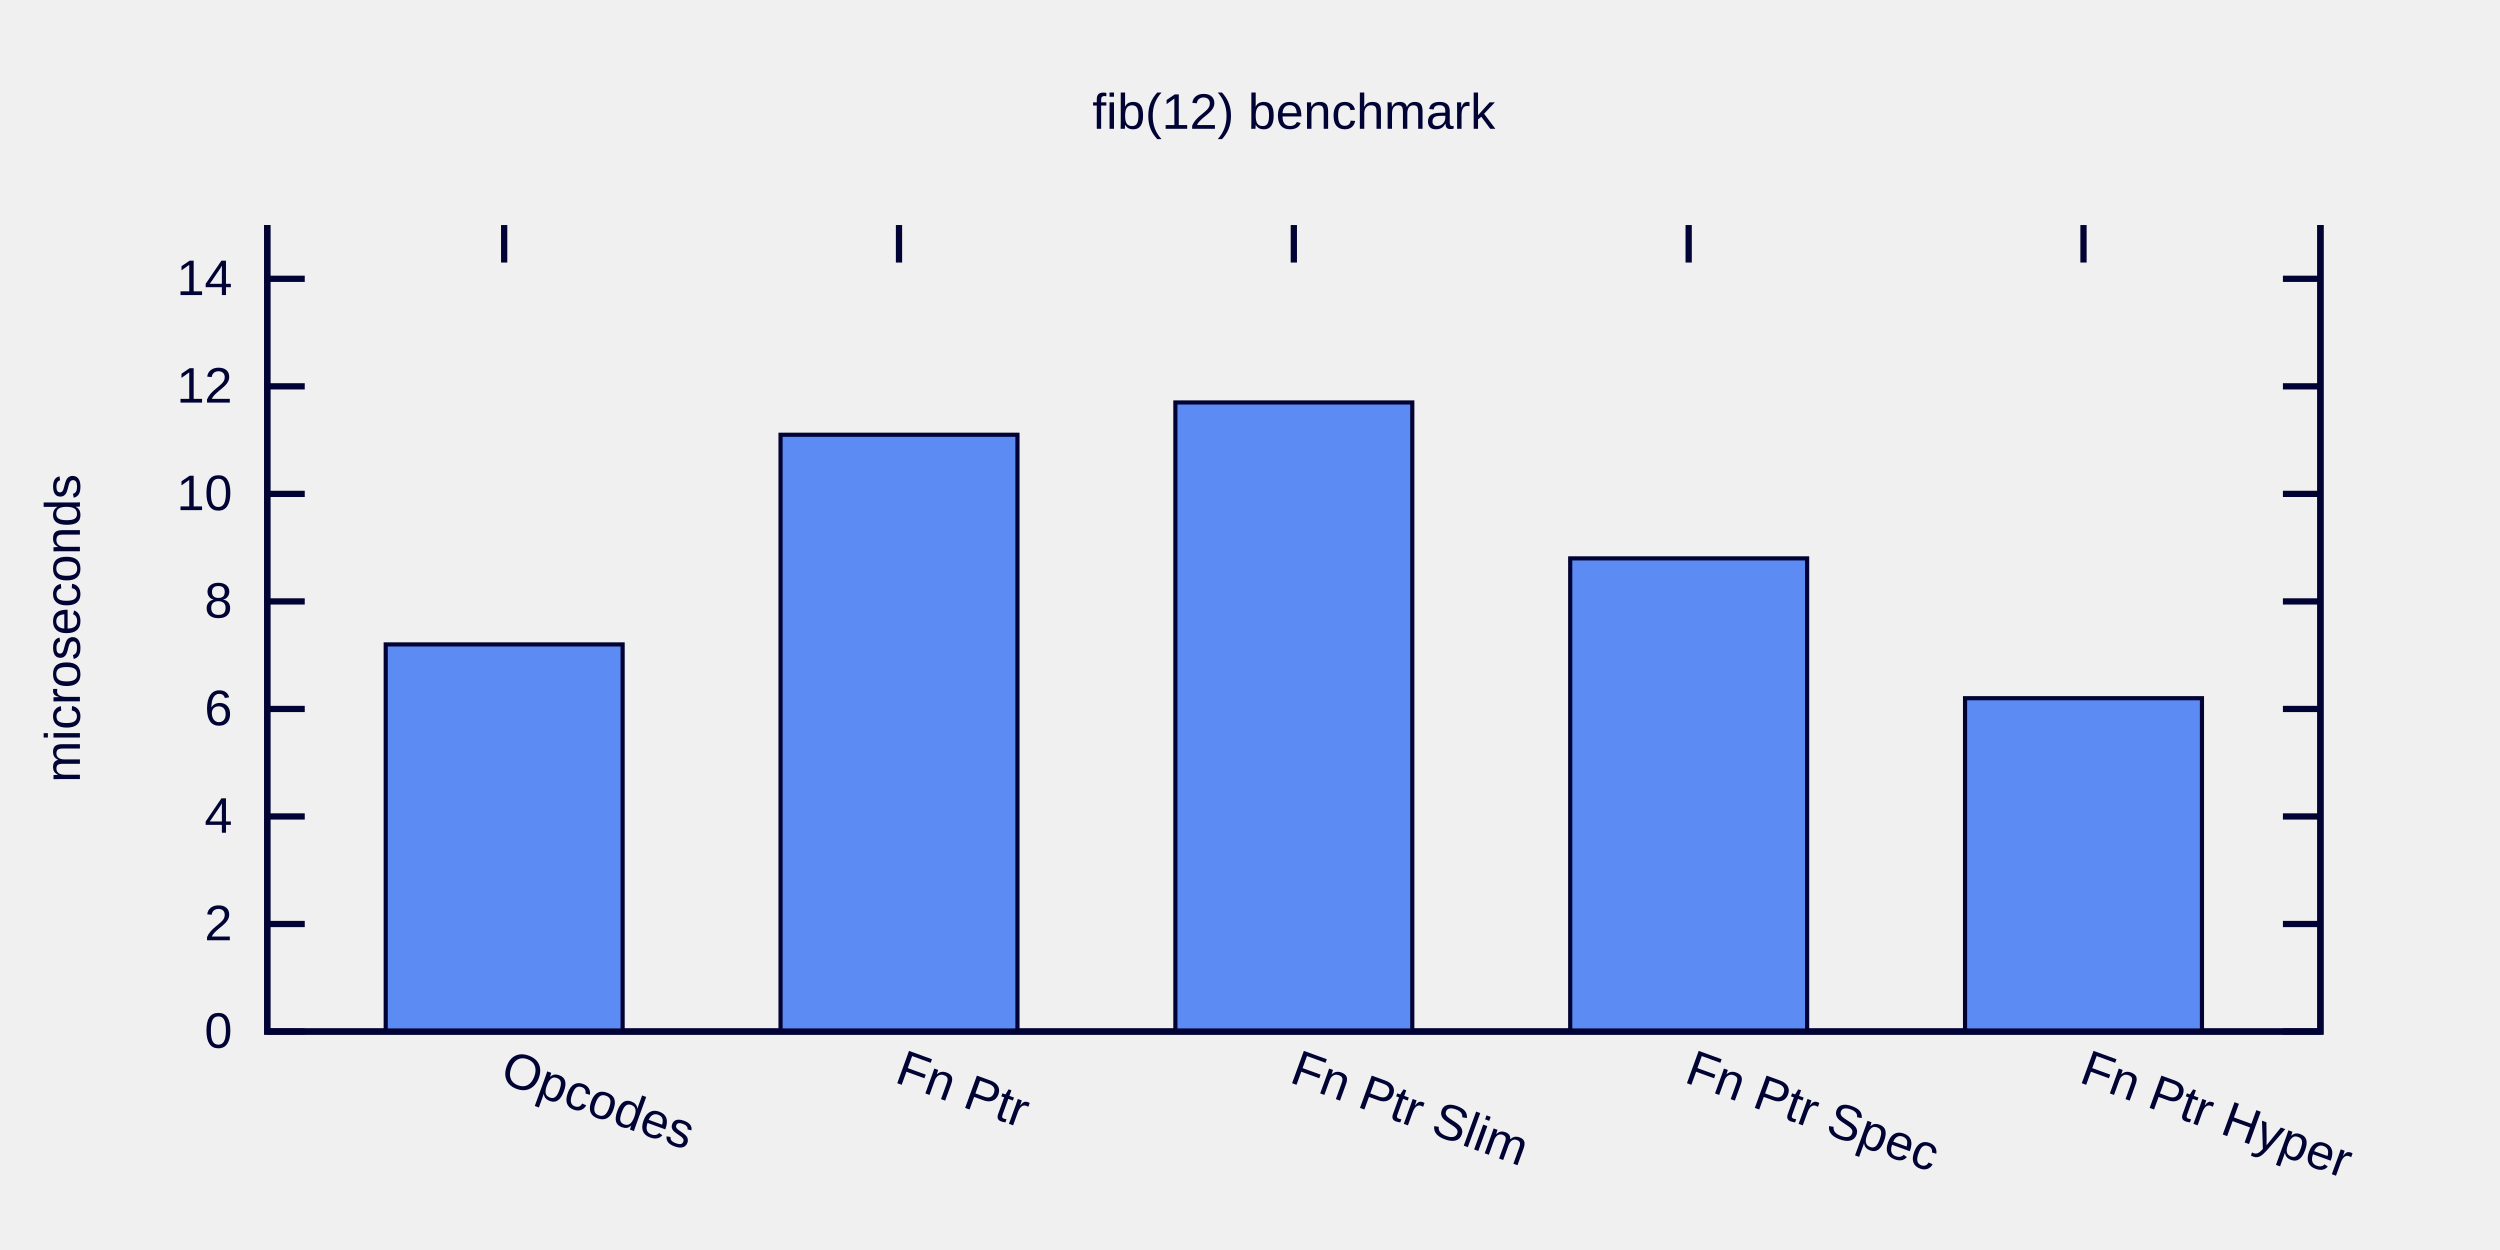
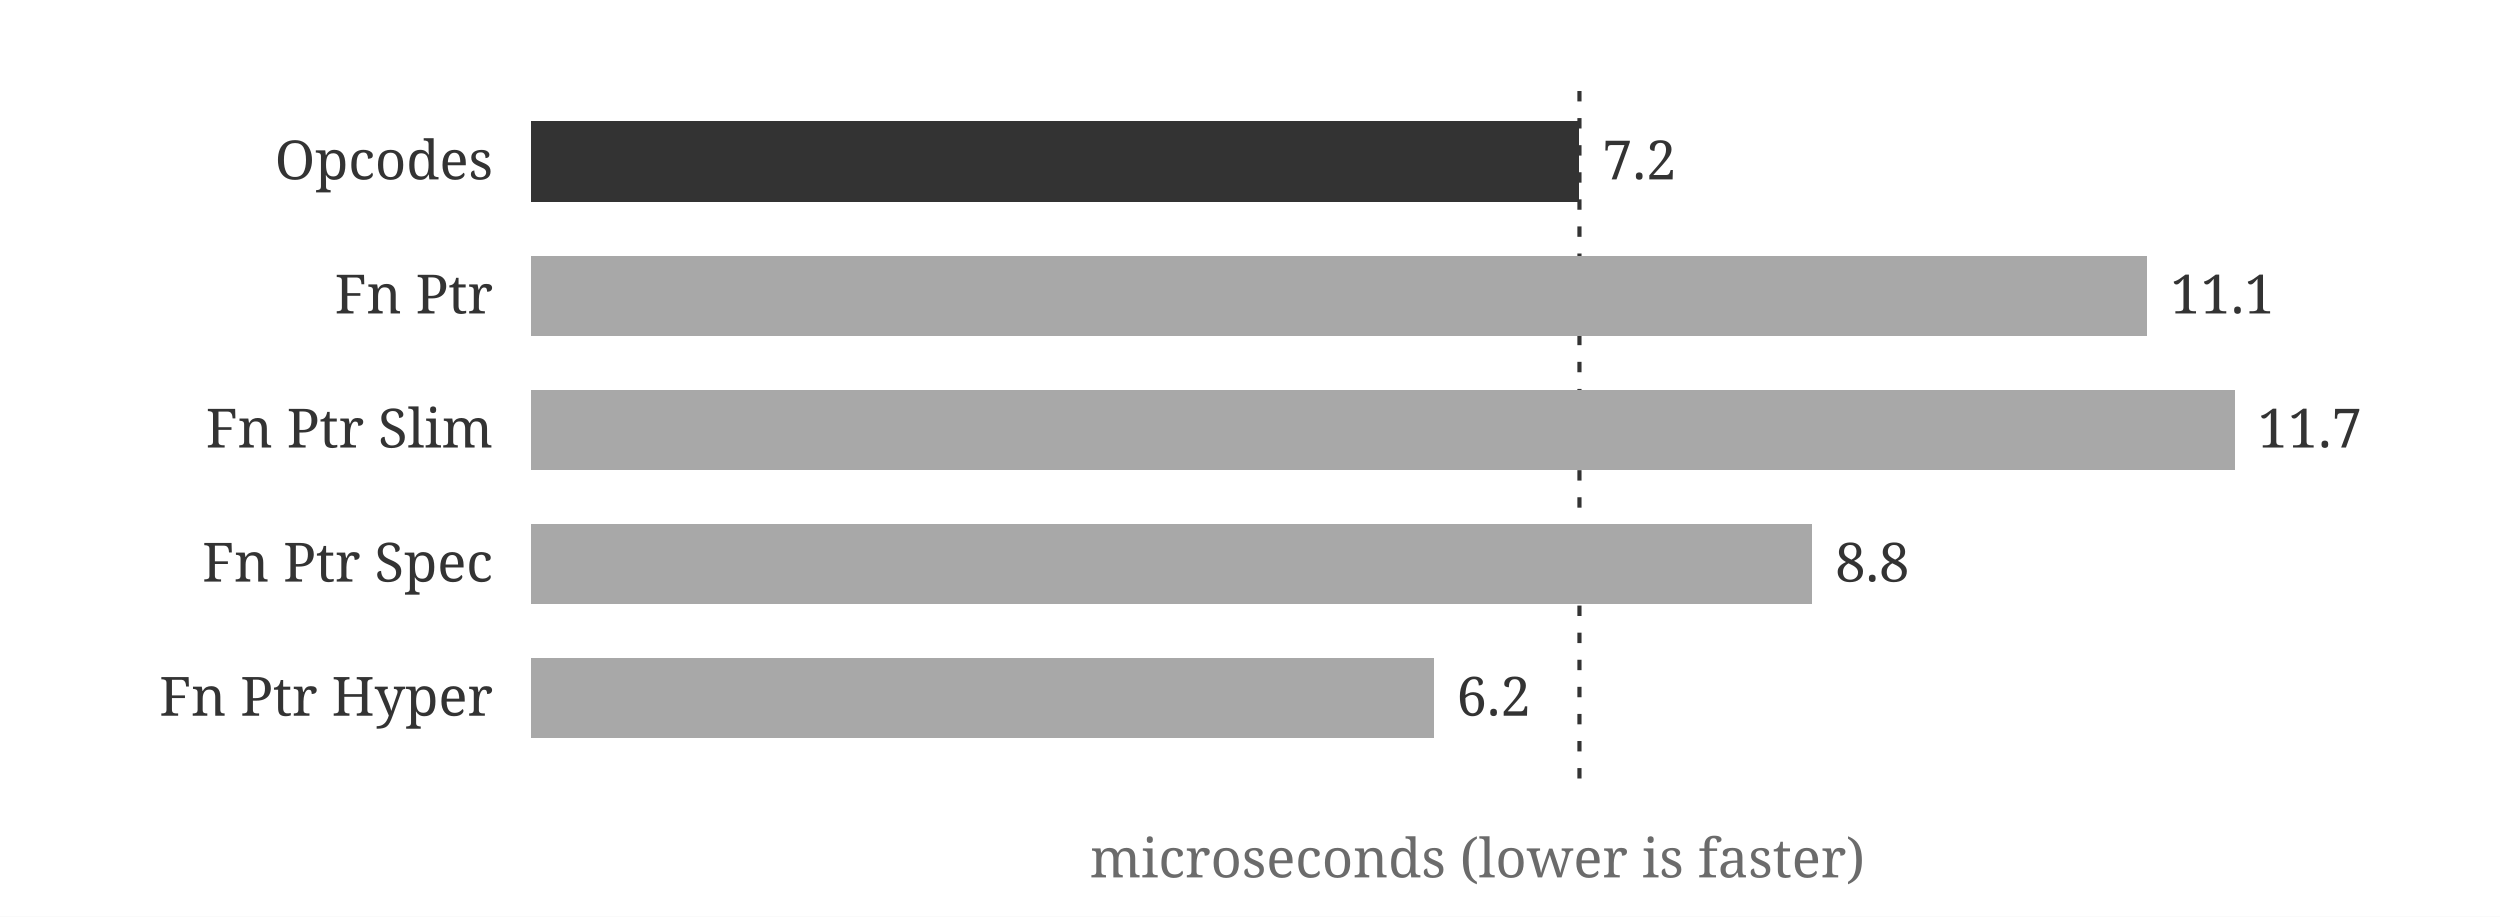
- <svg xmlns="http://www.w3.org/2000/svg" xmlns:xlink="http://www.w3.org/1999/xlink" width="600" height="300" viewBox="0 0 600 300">
+ <svg xmlns="http://www.w3.org/2000/svg" xmlns:xlink="http://www.w3.org/1999/xlink" width="600" height="220" viewBox="0 0 600 220">
  <g id="gnuplot_canvas">
-     <rect x="0" y="0" width="600" height="300" fill="none" />
+     <rect x="0" y="0" width="600" height="220" fill="#ffffff" />
    <defs>
      <circle id="gpDot" r="0.5" stroke-width="0.5" stroke="currentColor" />
-       <path id="gpPt0" stroke-width="0.222" stroke="currentColor" d="M-1,0 h2 M0,-1 v2" />
-       <path id="gpPt1" stroke-width="0.222" stroke="currentColor" d="M-1,-1 L1,1 M1,-1 L-1,1" />
-       <path id="gpPt2" stroke-width="0.222" stroke="currentColor" d="M-1,0 L1,0 M0,-1 L0,1 M-1,-1 L1,1 M-1,1 L1,-1" />
-       <rect id="gpPt3" stroke-width="0.222" stroke="currentColor" x="-1" y="-1" width="2" height="2" />
-       <rect id="gpPt4" stroke-width="0.222" stroke="currentColor" fill="currentColor" x="-1" y="-1" width="2" height="2" />
-       <circle id="gpPt5" stroke-width="0.222" stroke="currentColor" cx="0" cy="0" r="1" />
+       <path id="gpPt0" stroke-width="0.205" stroke="currentColor" d="M-1,0 h2 M0,-1 v2" />
+       <path id="gpPt1" stroke-width="0.205" stroke="currentColor" d="M-1,-1 L1,1 M1,-1 L-1,1" />
+       <path id="gpPt2" stroke-width="0.205" stroke="currentColor" d="M-1,0 L1,0 M0,-1 L0,1 M-1,-1 L1,1 M-1,1 L1,-1" />
+       <rect id="gpPt3" stroke-width="0.205" stroke="currentColor" x="-1" y="-1" width="2" height="2" />
+       <rect id="gpPt4" stroke-width="0.205" stroke="currentColor" fill="currentColor" x="-1" y="-1" width="2" height="2" />
+       <circle id="gpPt5" stroke-width="0.205" stroke="currentColor" cx="0" cy="0" r="1" />
      <use xlink:href="#gpPt5" id="gpPt6" fill="currentColor" stroke="none" />
-       <path id="gpPt7" stroke-width="0.222" stroke="currentColor" d="M0,-1.33 L-1.33,0.67 L1.33,0.67 z" />
+       <path id="gpPt7" stroke-width="0.205" stroke="currentColor" d="M0,-1.33 L-1.33,0.67 L1.33,0.67 z" />
      <use xlink:href="#gpPt7" id="gpPt8" fill="currentColor" stroke="none" />
      <use xlink:href="#gpPt7" id="gpPt9" stroke="currentColor" transform="rotate(180)" />
      <use xlink:href="#gpPt9" id="gpPt10" fill="currentColor" stroke="none" />
      <use xlink:href="#gpPt3" id="gpPt11" stroke="currentColor" transform="rotate(45)" />
      <use xlink:href="#gpPt11" id="gpPt12" fill="currentColor" stroke="none" />
-       <path id="gpPt13" stroke-width="0.222" stroke="currentColor" d="M0,1.330 L1.265,0.411 L0.782,-1.067 L-0.782,-1.076 L-1.265,0.411 z" />
+       <path id="gpPt13" stroke-width="0.205" stroke="currentColor" d="M0,1.330 L1.265,0.411 L0.782,-1.067 L-0.782,-1.076 L-1.265,0.411 z" />
      <use xlink:href="#gpPt13" id="gpPt14" fill="currentColor" stroke="none" />
      <filter id="textbox" filterUnits="objectBoundingBox" x="0" y="0" height="1" width="1">
-         <feFlood flood-color="white" flood-opacity="1" result="bgnd" />
+         <feFlood flood-color="#FFFFFF" flood-opacity="1" result="bgnd" />
        <feComposite in="SourceGraphic" in2="bgnd" operator="atop" />
      </filter>
      <filter id="greybox" filterUnits="objectBoundingBox" x="0" y="0" height="1" width="1">
        <feFlood flood-color="lightgrey" flood-opacity="1" result="grey" />
        <feComposite in="SourceGraphic" in2="grey" operator="atop" />
      </filter>
    </defs>
-     <g fill="none" color="white" stroke="currentColor" stroke-width="1.50" stroke-linecap="butt" stroke-linejoin="miter">
+     <g fill="none" color="#FFFFFF" stroke="currentColor" stroke-width="1.00" stroke-linecap="butt" stroke-linejoin="miter">
</g>
-     <g fill="none" color="black" stroke="currentColor" stroke-width="1.50" stroke-linecap="butt" stroke-linejoin="miter">
-       <path stroke="rgb(  0,   3,  51)" d="M64.14,247.57 L73.14,247.57 M556.90,247.57 L547.90,247.57  " />
-       <g transform="translate(55.75,251.47)" stroke="none" fill="rgb(0,3,51)" font-family="Arial" font-size="12.00" text-anchor="end">
+     <g fill="none" color="black" stroke="currentColor" stroke-width="1.00" stroke-linecap="butt" stroke-linejoin="miter">
+       <path stroke="black" d="M127.40,167.54  " />
+       <g transform="translate(118.30,171.77)" stroke="none" fill="rgb(51,51,51)" font-family="Spectral, Georgia, serif" font-size="13.00" text-anchor="end">
        <text>
-           <tspan font-family="Arial"> 0</tspan>
+           <tspan font-family="Spectral, Georgia, serif">Fn Ptr Hyper</tspan>
        </text>
      </g>
    </g>
-     <g fill="none" color="black" stroke="currentColor" stroke-width="1.50" stroke-linecap="butt" stroke-linejoin="miter">
-       <path stroke="rgb(  0,   3,  51)" d="M64.14,221.76 L73.14,221.76 M556.90,221.76 L547.90,221.76  " />
-       <g transform="translate(55.75,225.66)" stroke="none" fill="rgb(0,3,51)" font-family="Arial" font-size="12.00" text-anchor="end">
+     <g fill="none" color="black" stroke="currentColor" stroke-width="1.00" stroke-linecap="butt" stroke-linejoin="miter">
+       <path stroke="black" d="M127.40,135.36  " />
+       <g transform="translate(118.30,139.59)" stroke="none" fill="rgb(51,51,51)" font-family="Spectral, Georgia, serif" font-size="13.00" text-anchor="end">
        <text>
-           <tspan font-family="Arial"> 2</tspan>
+           <tspan font-family="Spectral, Georgia, serif">Fn Ptr Spec</tspan>
        </text>
      </g>
    </g>
-     <g fill="none" color="black" stroke="currentColor" stroke-width="1.50" stroke-linecap="butt" stroke-linejoin="miter">
-       <path stroke="rgb(  0,   3,  51)" d="M64.14,195.95 L73.14,195.95 M556.90,195.95 L547.90,195.95  " />
-       <g transform="translate(55.75,199.85)" stroke="none" fill="rgb(0,3,51)" font-family="Arial" font-size="12.00" text-anchor="end">
+     <g fill="none" color="black" stroke="currentColor" stroke-width="1.00" stroke-linecap="butt" stroke-linejoin="miter">
+       <path stroke="black" d="M127.40,103.18  " />
+       <g transform="translate(118.30,107.41)" stroke="none" fill="rgb(51,51,51)" font-family="Spectral, Georgia, serif" font-size="13.00" text-anchor="end">
        <text>
-           <tspan font-family="Arial"> 4</tspan>
+           <tspan font-family="Spectral, Georgia, serif">Fn Ptr Slim</tspan>
        </text>
      </g>
    </g>
-     <g fill="none" color="black" stroke="currentColor" stroke-width="1.50" stroke-linecap="butt" stroke-linejoin="miter">
-       <path stroke="rgb(  0,   3,  51)" d="M64.14,170.15 L73.14,170.15 M556.90,170.15 L547.90,170.15  " />
-       <g transform="translate(55.75,174.05)" stroke="none" fill="rgb(0,3,51)" font-family="Arial" font-size="12.00" text-anchor="end">
+     <g fill="none" color="black" stroke="currentColor" stroke-width="1.00" stroke-linecap="butt" stroke-linejoin="miter">
+       <path stroke="black" d="M127.40,71.00  " />
+       <g transform="translate(118.30,75.23)" stroke="none" fill="rgb(51,51,51)" font-family="Spectral, Georgia, serif" font-size="13.00" text-anchor="end">
        <text>
-           <tspan font-family="Arial"> 6</tspan>
+           <tspan font-family="Spectral, Georgia, serif">Fn Ptr</tspan>
        </text>
      </g>
    </g>
-     <g fill="none" color="black" stroke="currentColor" stroke-width="1.50" stroke-linecap="butt" stroke-linejoin="miter">
-       <path stroke="rgb(  0,   3,  51)" d="M64.14,144.34 L73.14,144.34 M556.90,144.34 L547.90,144.34  " />
-       <g transform="translate(55.75,148.24)" stroke="none" fill="rgb(0,3,51)" font-family="Arial" font-size="12.00" text-anchor="end">
+     <g fill="none" color="black" stroke="currentColor" stroke-width="1.00" stroke-linecap="butt" stroke-linejoin="miter">
+       <path stroke="black" d="M127.40,38.82  " />
+       <g transform="translate(118.30,43.05)" stroke="none" fill="rgb(51,51,51)" font-family="Spectral, Georgia, serif" font-size="13.00" text-anchor="end">
        <text>
-           <tspan font-family="Arial"> 8</tspan>
+           <tspan font-family="Spectral, Georgia, serif">Opcodes</tspan>
        </text>
      </g>
    </g>
-     <g fill="none" color="black" stroke="currentColor" stroke-width="1.50" stroke-linecap="butt" stroke-linejoin="miter">
-       <path stroke="rgb(  0,   3,  51)" d="M64.14,118.53 L73.14,118.53 M556.90,118.53 L547.90,118.53  " />
-       <g transform="translate(55.75,122.43)" stroke="none" fill="rgb(0,3,51)" font-family="Arial" font-size="12.00" text-anchor="end">
+     <g fill="none" color="black" stroke="currentColor" stroke-width="1.00" stroke-linecap="butt" stroke-linejoin="miter">
+ </g>
+     <g fill="none" color="black" stroke="currentColor" stroke-width="1.00" stroke-linecap="butt" stroke-linejoin="miter">
+       <path stroke="rgb( 51,  51,  51)" stroke-dasharray="2.5,4.0" d="M379.07,186.84 L379.07,19.50  " />
+     </g>
+     <g fill="none" color="black" stroke="currentColor" stroke-width="1.00" stroke-linecap="butt" stroke-linejoin="miter">
+ </g>
+     <g id="gnuplot_plot_1">
+       <g fill="none" color="black" stroke="currentColor" stroke-width="1.00" stroke-linecap="butt" stroke-linejoin="miter">
+         <g stroke="none" shape-rendering="crispEdges">
+           <polygon fill="rgb( 51,  51,  51)" points="127.40,48.47 379.07,48.47 379.07,29.15 127.40,29.15 " />
+           <polygon fill="rgb(168, 168, 168)" points="127.40,80.65 515.39,80.65 515.39,61.33 127.40,61.33 " />
+           <polygon fill="rgb(168, 168, 168)" points="127.40,112.83 536.36,112.83 536.36,93.52 127.40,93.52 " />
+           <polygon fill="rgb(168, 168, 168)" points="127.40,145.01 435.00,145.01 435.00,125.70 127.40,125.70 " />
+           <polygon fill="rgb(168, 168, 168)" points="127.40,177.20 344.12,177.20 344.12,157.88 127.40,157.88 " />
+         </g>
+       </g>
+     </g>
+     <g id="gnuplot_plot_2">
+       <g fill="none" color="black" stroke="currentColor" stroke-width="1.00" stroke-linecap="butt" stroke-linejoin="miter">
+         <g transform="translate(384.52,43.05)" stroke="none" fill="rgb(51,51,51)" font-family="Spectral, Georgia, serif" font-size="13.00" text-anchor="start">
+           <text>
+             <tspan font-family="Spectral, Georgia, serif">7.2</tspan>
+           </text>
+         </g>
+         <g transform="translate(520.84,75.23)" stroke="none" fill="rgb(51,51,51)" font-family="Spectral, Georgia, serif" font-size="13.00" text-anchor="start">
+           <text>
+             <tspan font-family="Spectral, Georgia, serif">11.1</tspan>
+           </text>
+         </g>
+         <g transform="translate(541.81,107.41)" stroke="none" fill="rgb(51,51,51)" font-family="Spectral, Georgia, serif" font-size="13.00" text-anchor="start">
+           <text>
+             <tspan font-family="Spectral, Georgia, serif">11.7</tspan>
+           </text>
+         </g>
+         <g transform="translate(440.45,139.59)" stroke="none" fill="rgb(51,51,51)" font-family="Spectral, Georgia, serif" font-size="13.00" text-anchor="start">
+           <text>
+             <tspan font-family="Spectral, Georgia, serif">8.8</tspan>
+           </text>
+         </g>
+         <g transform="translate(349.57,171.77)" stroke="none" fill="rgb(51,51,51)" font-family="Spectral, Georgia, serif" font-size="13.00" text-anchor="start">
+           <text>
+             <tspan font-family="Spectral, Georgia, serif">6.2</tspan>
+           </text>
+         </g>
+       </g>
+     </g>
+     <g fill="none" color="#FFFFFF" stroke="rgb( 51,  51,  51)" stroke-width="2.00" stroke-linecap="butt" stroke-linejoin="miter">
+ </g>
+     <g fill="none" color="black" stroke="currentColor" stroke-width="2.00" stroke-linecap="butt" stroke-linejoin="miter">
+       <g transform="translate(354.59,210.58)" stroke="none" fill="rgb(107,107,107)" font-family="Spectral, Georgia, serif" font-size="13.00" text-anchor="middle">
        <text>
-           <tspan font-family="Arial"> 10</tspan>
+           <tspan font-family="Spectral, Georgia, serif">microseconds (lower is faster)</tspan>
        </text>
      </g>
    </g>
-     <g fill="none" color="black" stroke="currentColor" stroke-width="1.50" stroke-linecap="butt" stroke-linejoin="miter">
-       <path stroke="rgb(  0,   3,  51)" d="M64.14,92.72 L73.14,92.72 M556.90,92.72 L547.90,92.72  " />
-       <g transform="translate(55.75,96.62)" stroke="none" fill="rgb(0,3,51)" font-family="Arial" font-size="12.00" text-anchor="end">
-         <text>
-           <tspan font-family="Arial"> 12</tspan>
-         </text>
-       </g>
-     </g>
-     <g fill="none" color="black" stroke="currentColor" stroke-width="1.50" stroke-linecap="butt" stroke-linejoin="miter">
-       <path stroke="rgb(  0,   3,  51)" d="M64.14,66.91 L73.14,66.91 M556.90,66.91 L547.90,66.91  " />
-       <g transform="translate(55.75,70.81)" stroke="none" fill="rgb(0,3,51)" font-family="Arial" font-size="12.00" text-anchor="end">
-         <text>
-           <tspan font-family="Arial"> 14</tspan>
-         </text>
-       </g>
-     </g>
-     <g fill="none" color="black" stroke="currentColor" stroke-width="1.50" stroke-linecap="butt" stroke-linejoin="miter">
-       <path stroke="rgb(  0,   3,  51)" d="M121.00,247.57 L121.00,238.57 M121.00,54.01 L121.00,63.01  " />
-       <g transform="translate(119.66,259.63) rotate(20.00)" stroke="none" fill="rgb(0,3,51)" font-family="Arial" font-size="12.00" text-anchor="start">
-         <text>
-           <tspan font-family="Arial">Opcodes</tspan>
-         </text>
-       </g>
-     </g>
-     <g fill="none" color="black" stroke="currentColor" stroke-width="1.50" stroke-linecap="butt" stroke-linejoin="miter">
-       <path stroke="rgb(  0,   3,  51)" d="M215.76,247.57 L215.76,238.57 M215.76,54.01 L215.76,63.01  " />
-       <g transform="translate(214.42,259.63) rotate(20.00)" stroke="none" fill="rgb(0,3,51)" font-family="Arial" font-size="12.00" text-anchor="start">
-         <text>
-           <tspan font-family="Arial">Fn Ptr</tspan>
-         </text>
-       </g>
-     </g>
-     <g fill="none" color="black" stroke="currentColor" stroke-width="1.50" stroke-linecap="butt" stroke-linejoin="miter">
-       <path stroke="rgb(  0,   3,  51)" d="M310.52,247.57 L310.52,238.57 M310.52,54.01 L310.52,63.01  " />
-       <g transform="translate(309.18,259.63) rotate(20.00)" stroke="none" fill="rgb(0,3,51)" font-family="Arial" font-size="12.00" text-anchor="start">
-         <text>
-           <tspan font-family="Arial">Fn Ptr Slim</tspan>
-         </text>
-       </g>
-     </g>
-     <g fill="none" color="black" stroke="currentColor" stroke-width="1.50" stroke-linecap="butt" stroke-linejoin="miter">
-       <path stroke="rgb(  0,   3,  51)" d="M405.28,247.57 L405.28,238.57 M405.28,54.01 L405.28,63.01  " />
-       <g transform="translate(403.94,259.63) rotate(20.00)" stroke="none" fill="rgb(0,3,51)" font-family="Arial" font-size="12.00" text-anchor="start">
-         <text>
-           <tspan font-family="Arial">Fn Ptr Spec</tspan>
-         </text>
-       </g>
-     </g>
-     <g fill="none" color="black" stroke="currentColor" stroke-width="1.50" stroke-linecap="butt" stroke-linejoin="miter">
-       <path stroke="rgb(  0,   3,  51)" d="M500.04,247.57 L500.04,238.57 M500.04,54.01 L500.04,63.01  " />
-       <g transform="translate(498.70,259.63) rotate(20.00)" stroke="none" fill="rgb(0,3,51)" font-family="Arial" font-size="12.00" text-anchor="start">
-         <text>
-           <tspan font-family="Arial">Fn Ptr Hyper</tspan>
-         </text>
-       </g>
-     </g>
-     <g fill="none" color="black" stroke="currentColor" stroke-width="1.50" stroke-linecap="butt" stroke-linejoin="miter">
- </g>
-     <g fill="none" color="black" stroke="currentColor" stroke-width="1.50" stroke-linecap="butt" stroke-linejoin="miter">
-       <path stroke="rgb(  0,   3,  51)" d="M64.14,54.01 L64.14,247.57 L556.90,247.57 L556.90,54.01 M64.14,54.01  " />
-     </g>
-     <g fill="none" color="black" stroke="currentColor" stroke-width="1.50" stroke-linecap="butt" stroke-linejoin="miter">
- </g>
-     <g id="gnuplot_plot_1">
-       <g fill="none" color="white" stroke="rgb(  0,   3,  51)" stroke-width="1.00" stroke-linecap="butt" stroke-linejoin="miter">
- </g>
-       <g fill="none" color="black" stroke="currentColor" stroke-width="1.00" stroke-linecap="butt" stroke-linejoin="miter">
-         <g stroke="none" shape-rendering="crispEdges">
-           <polygon fill="rgb( 92, 140, 243)" points="92.57,247.57 149.44,247.57 149.44,154.65 92.57,154.65 " />
-         </g>
-         <path stroke="rgb(  0,   3,  51)" d="M92.57,247.57 L92.57,154.66 L149.43,154.66 L149.43,247.57 L92.57,247.57 Z  " />
-       </g>
-       <g fill="none" color="black" stroke="currentColor" stroke-width="1.00" stroke-linecap="butt" stroke-linejoin="miter">
-         <g stroke="none" shape-rendering="crispEdges">
-           <polygon fill="rgb( 92, 140, 243)" points="187.33,247.57 244.20,247.57 244.20,104.33 187.33,104.33 " />
-         </g>
-         <path stroke="rgb(  0,   3,  51)" d="M187.33,247.57 L187.33,104.34 L244.19,104.34 L244.19,247.57 L187.33,247.57 Z  " />
-       </g>
-       <g fill="none" color="black" stroke="currentColor" stroke-width="1.00" stroke-linecap="butt" stroke-linejoin="miter">
-         <g stroke="none" shape-rendering="crispEdges">
-           <polygon fill="rgb( 92, 140, 243)" points="282.09,247.57 338.96,247.57 338.96,96.58 282.09,96.58 " />
-         </g>
-         <path stroke="rgb(  0,   3,  51)" d="M282.09,247.57 L282.09,96.59 L338.95,96.59 L338.95,247.57 L282.09,247.57 Z  " />
-       </g>
-       <g fill="none" color="black" stroke="currentColor" stroke-width="1.00" stroke-linecap="butt" stroke-linejoin="miter">
-         <g stroke="none" shape-rendering="crispEdges">
-           <polygon fill="rgb( 92, 140, 243)" points="376.85,247.57 433.72,247.57 433.72,134.00 376.85,134.00 " />
-         </g>
-         <path stroke="rgb(  0,   3,  51)" d="M376.85,247.57 L376.85,134.01 L433.71,134.01 L433.71,247.57 L376.85,247.57 Z  " />
-       </g>
-       <g fill="none" color="black" stroke="currentColor" stroke-width="1.00" stroke-linecap="butt" stroke-linejoin="miter">
-         <g stroke="none" shape-rendering="crispEdges">
-           <polygon fill="rgb( 92, 140, 243)" points="471.61,247.57 528.48,247.57 528.48,167.56 471.61,167.56 " />
-         </g>
-         <path stroke="rgb(  0,   3,  51)" d="M471.61,247.57 L471.61,167.57 L528.47,167.57 L528.47,247.57 L471.61,247.57 Z  " />
-       </g>
-       <g fill="none" color="black" stroke="currentColor" stroke-width="1.00" stroke-linecap="butt" stroke-linejoin="miter">
- </g>
-     </g>
-     <g fill="none" color="white" stroke="rgb( 64, 120, 242)" stroke-width="2.00" stroke-linecap="butt" stroke-linejoin="miter">
- </g>
    <g fill="none" color="black" stroke="currentColor" stroke-width="2.00" stroke-linecap="butt" stroke-linejoin="miter">
</g>
-     <g fill="none" color="black" stroke="black" stroke-width="1.50" stroke-linecap="butt" stroke-linejoin="miter">
+     <g fill="none" color="black" stroke="currentColor" stroke-width="1.00" stroke-linecap="butt" stroke-linejoin="miter">
</g>
-     <g fill="none" color="black" stroke="currentColor" stroke-width="1.50" stroke-linecap="butt" stroke-linejoin="miter">
-       <path stroke="rgb(  0,   3,  51)" d="M64.14,54.01 L64.14,247.57 L556.90,247.57 L556.90,54.01 M64.14,54.01  " />
-       <g transform="translate(19.18,150.79) rotate(270.00)" stroke="none" fill="rgb(0,3,51)" font-family="Arial" font-size="12.00" text-anchor="middle">
-         <text>
-           <tspan font-family="Arial">microseconds</tspan>
-         </text>
-       </g>
-     </g>
-     <g fill="none" color="black" stroke="currentColor" stroke-width="1.50" stroke-linecap="butt" stroke-linejoin="miter">
- </g>
-     <g fill="none" color="black" stroke="currentColor" stroke-width="1.50" stroke-linecap="butt" stroke-linejoin="miter">
-       <g transform="translate(310.52,30.91)" stroke="none" fill="rgb(0,3,51)" font-family="Arial" font-size="12.00" text-anchor="middle">
-         <text>
-           <tspan font-family="Arial">fib(12) benchmark</tspan>
-         </text>
-       </g>
-     </g>
-     <g fill="none" color="black" stroke="currentColor" stroke-width="1.50" stroke-linecap="butt" stroke-linejoin="miter">
+     <g fill="none" color="black" stroke="currentColor" stroke-width="1.00" stroke-linecap="butt" stroke-linejoin="miter">
</g>
  </g>
</svg>
